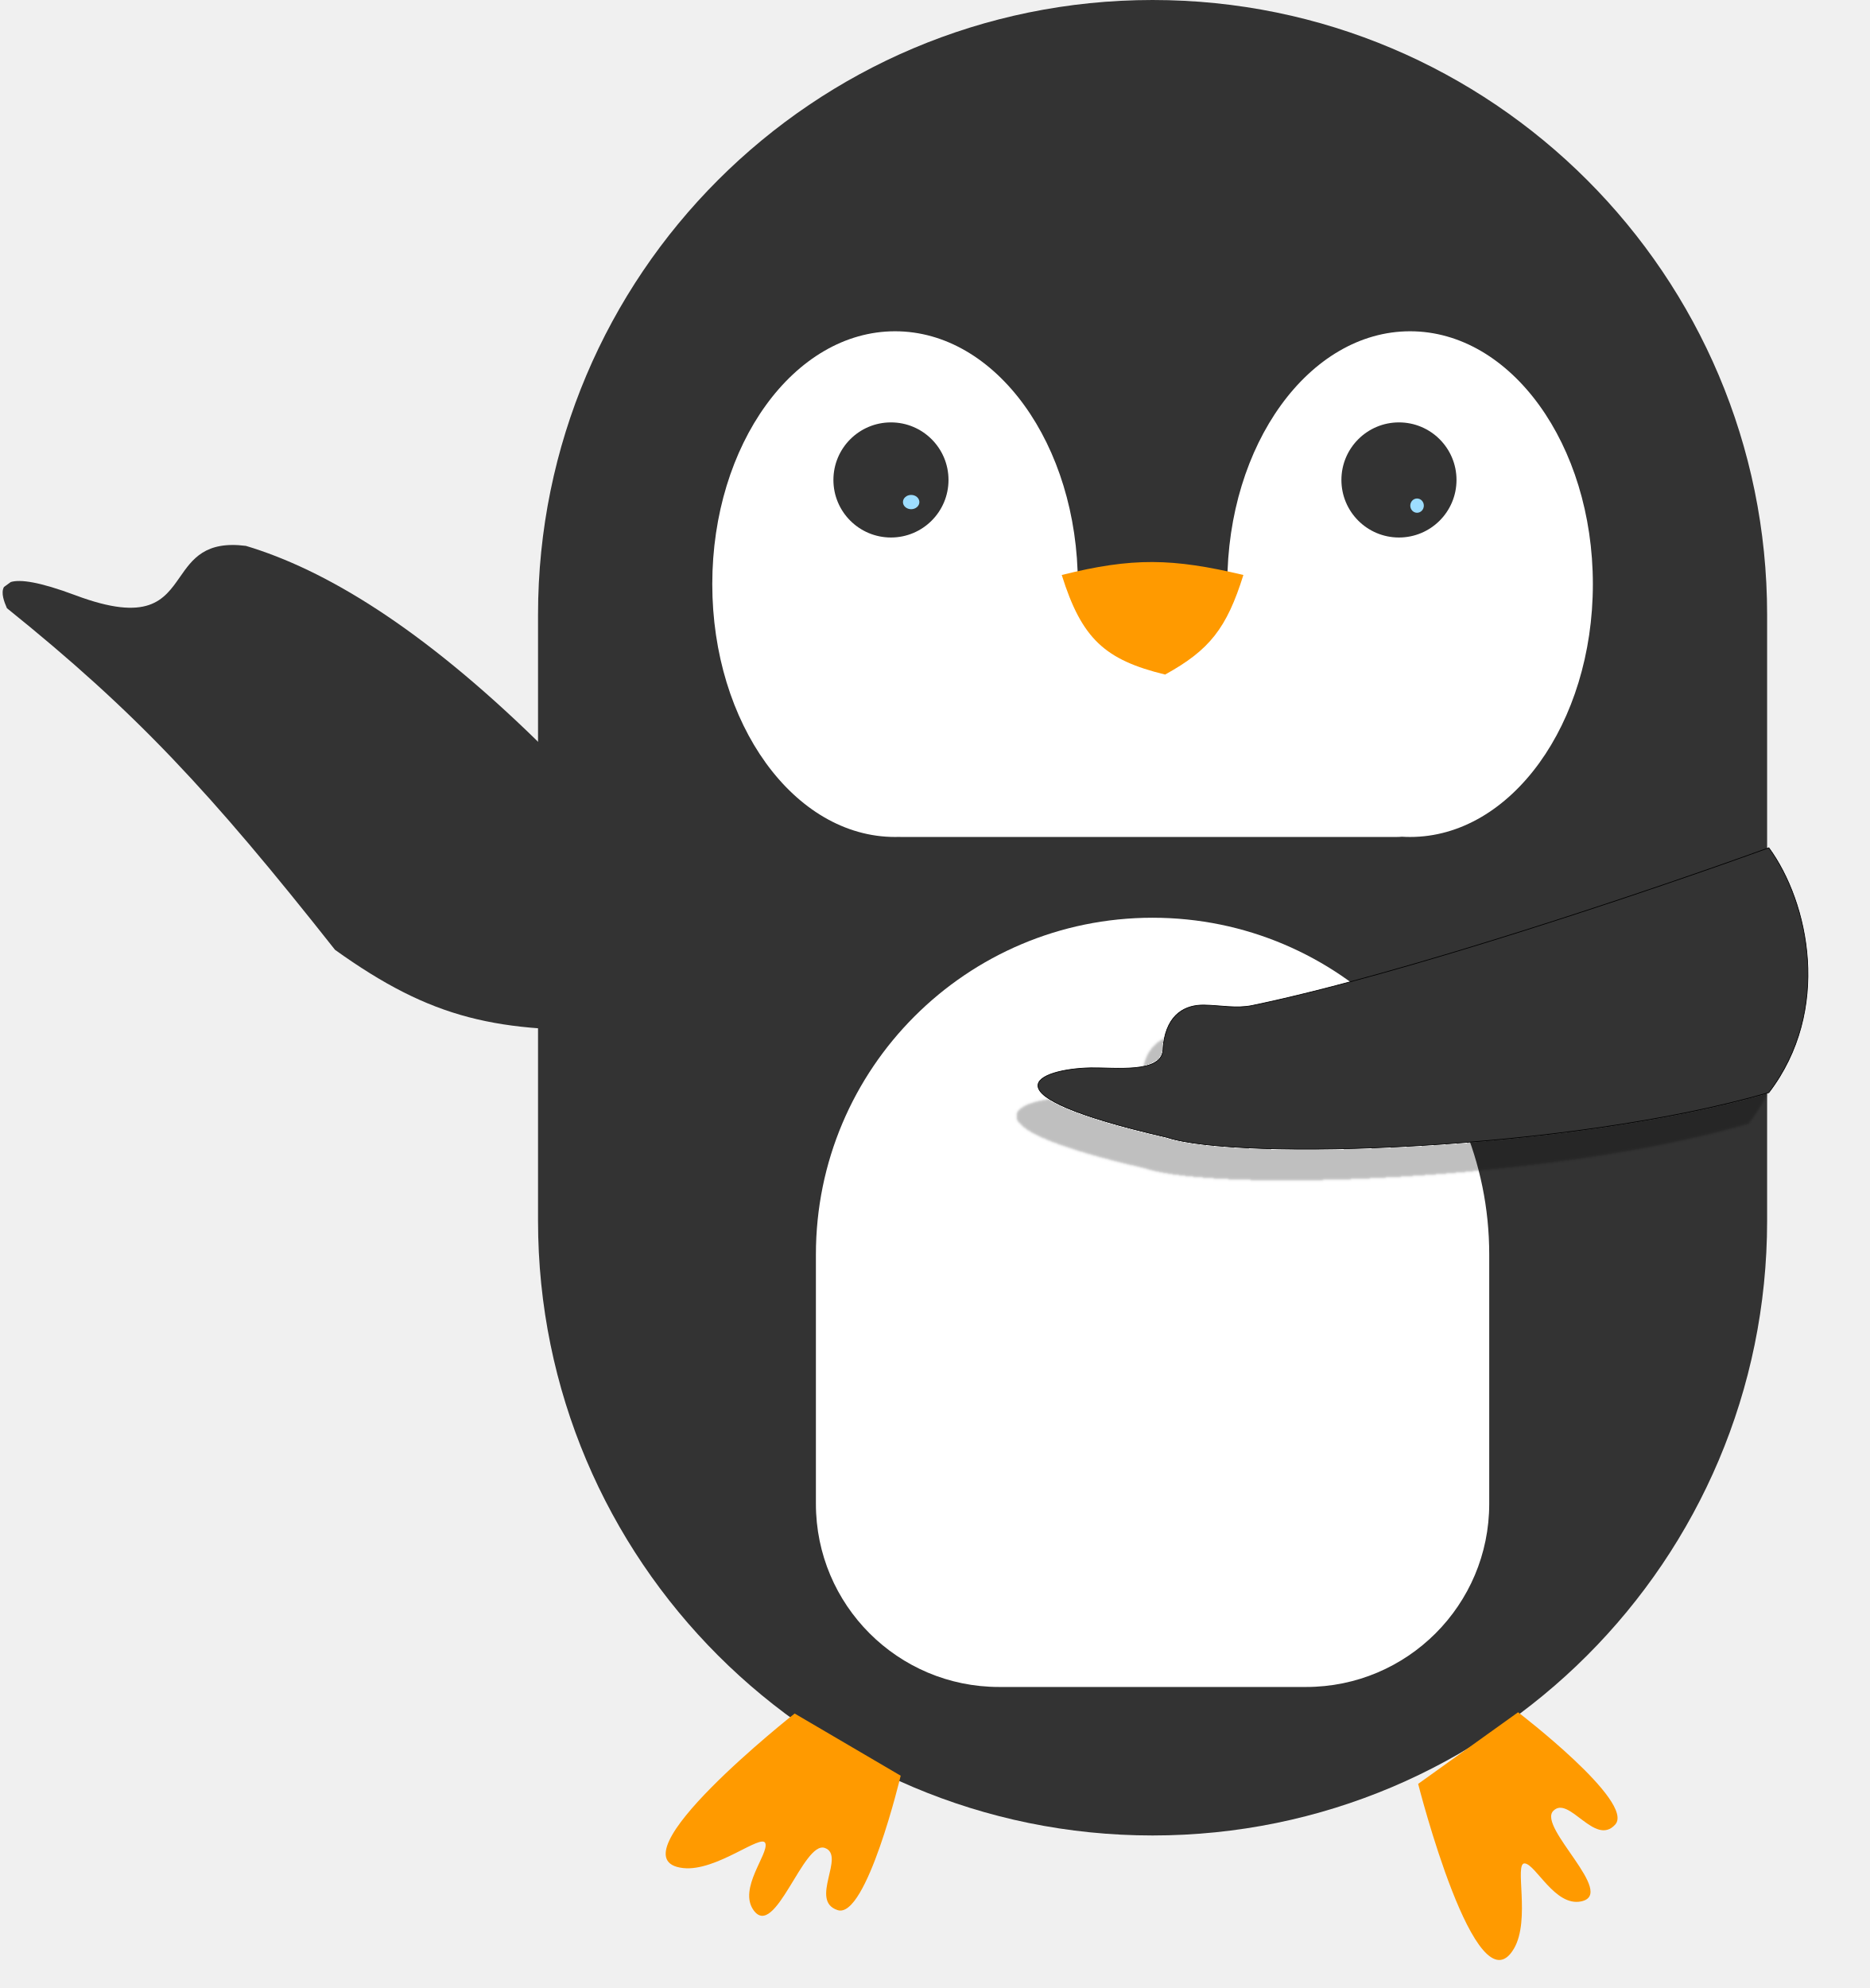
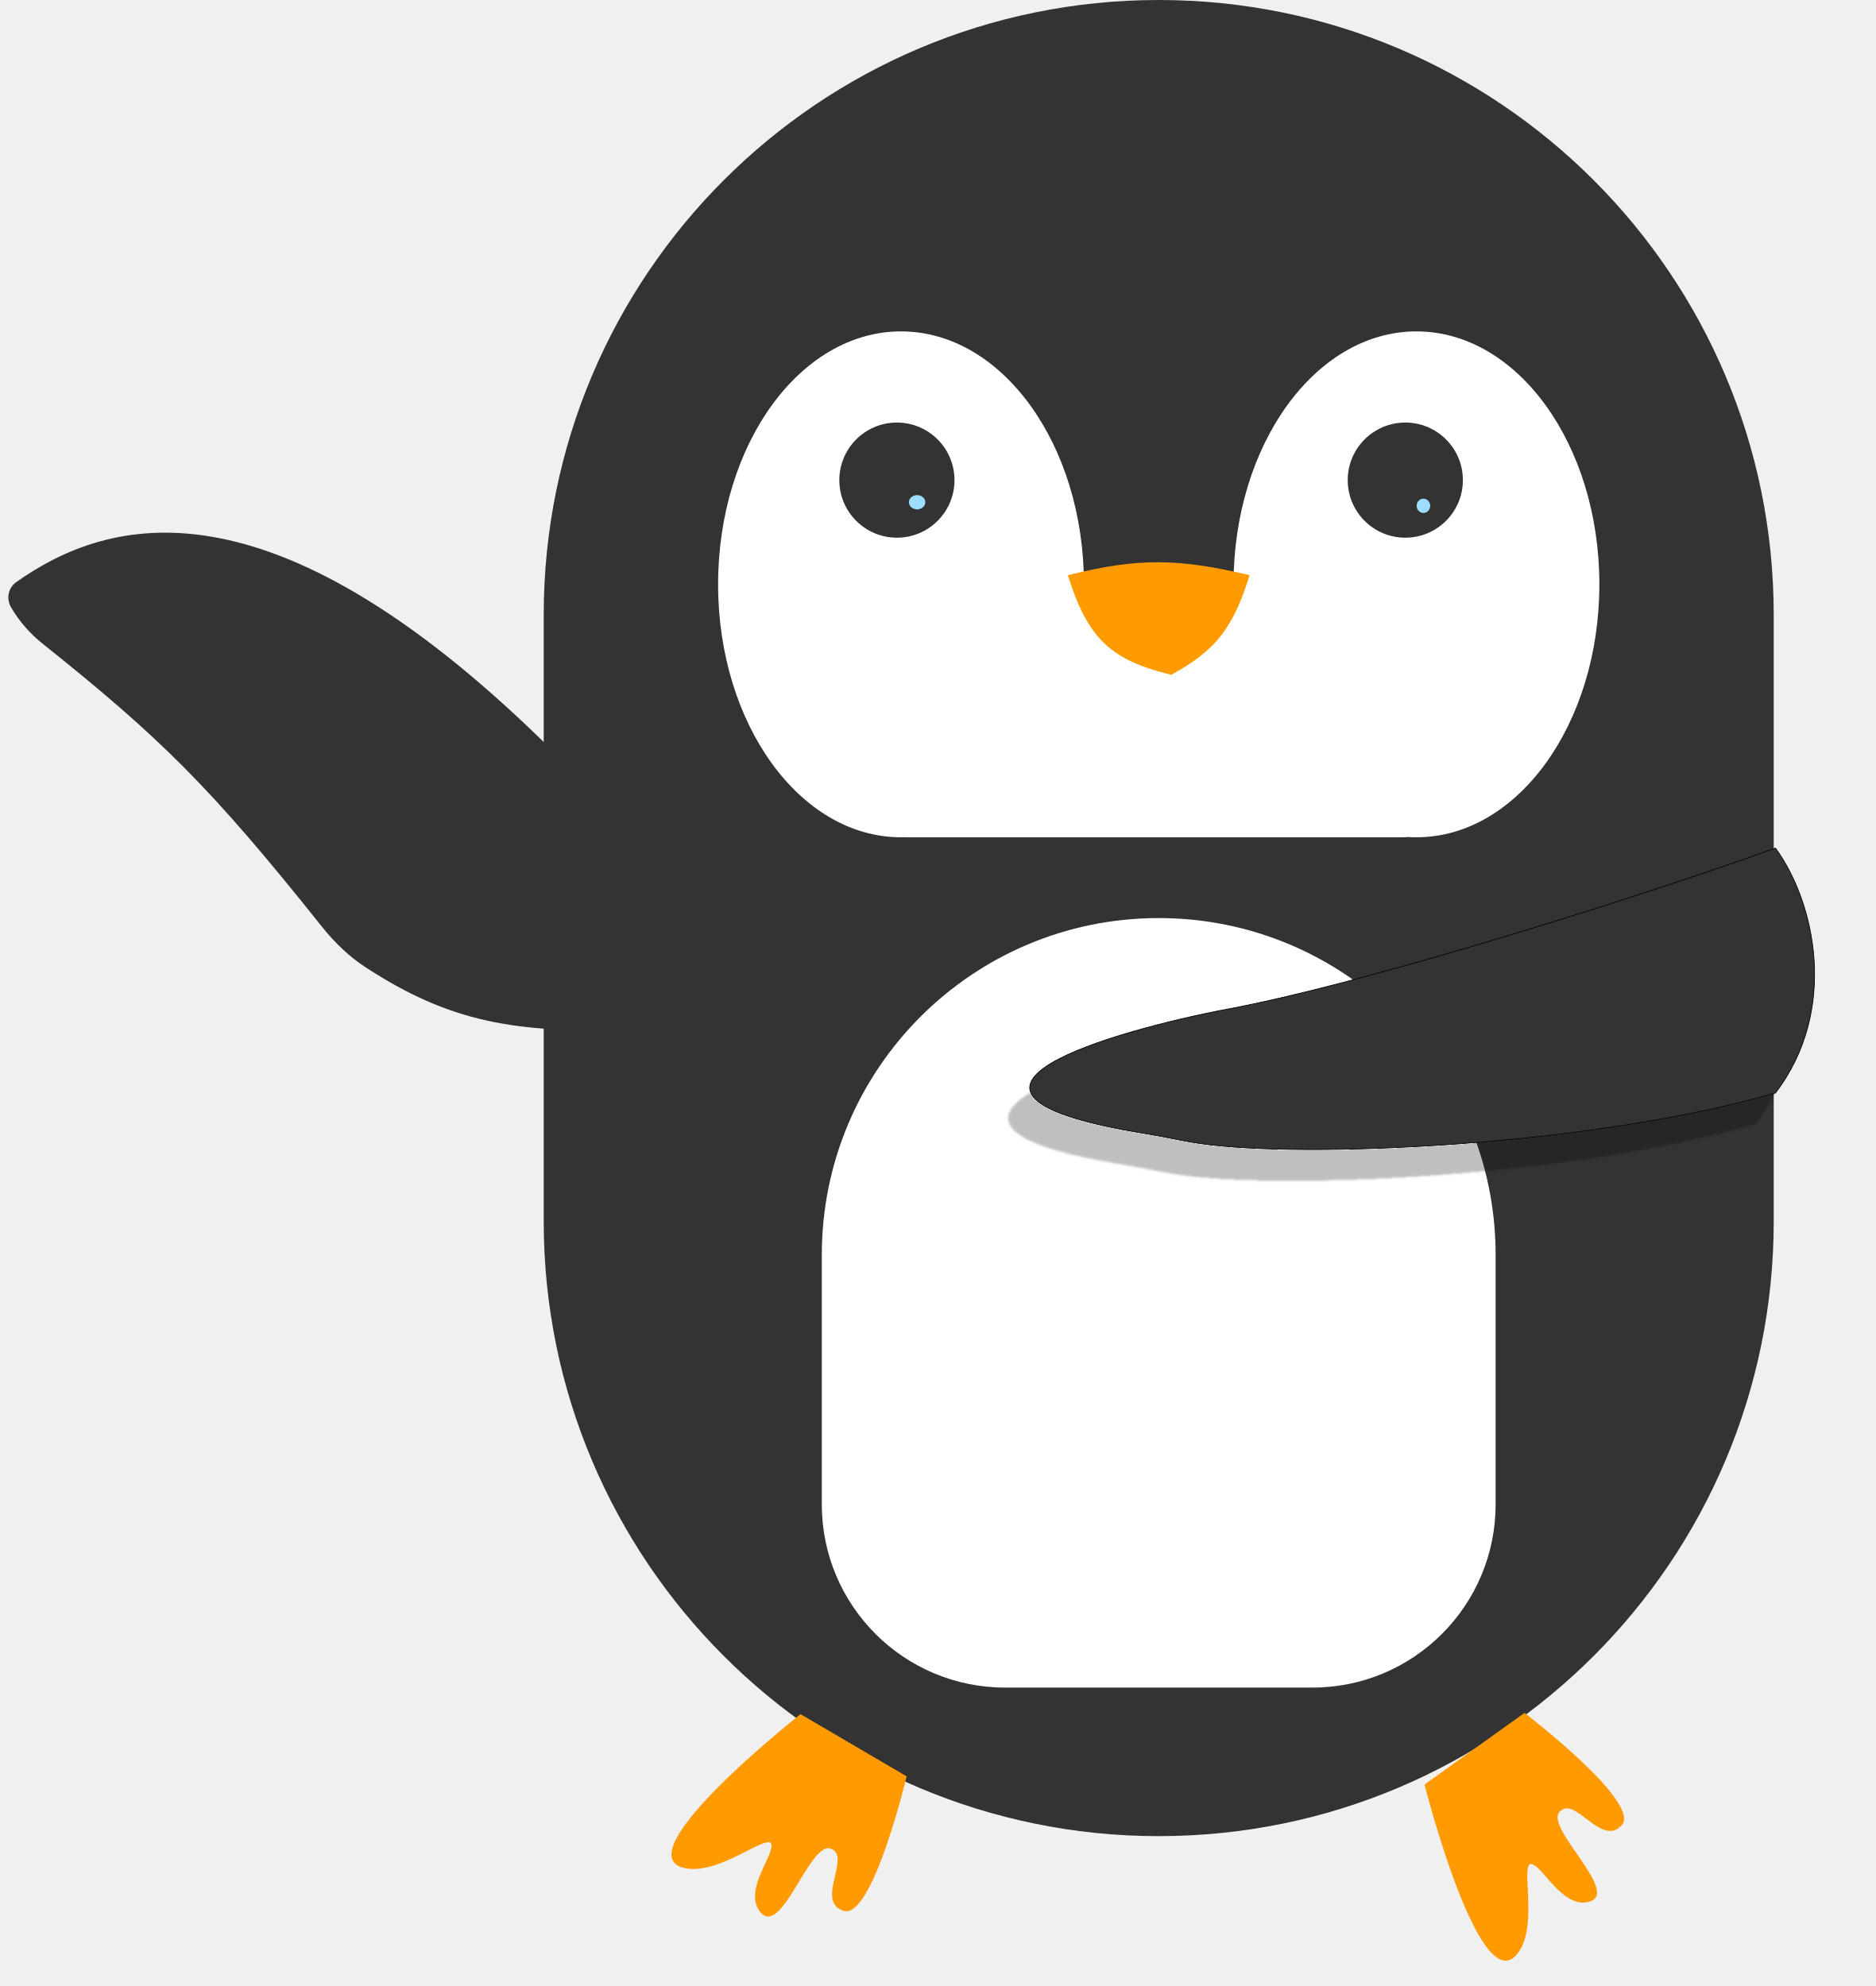
- <svg xmlns="http://www.w3.org/2000/svg" width="253" height="269" viewBox="0 0 253 269" fill="none">
-   <rect x="72.814" width="166.338" height="248.361" rx="83.169" fill="#333333" />
-   <path d="M92.447 252.77C82.439 251.643 107.543 231.86 107.543 231.86L121.895 240.274C121.895 240.274 117.259 259.736 113.358 258.462C109.456 257.189 114.512 251.079 111.626 250.049C108.739 249.018 104.87 262.539 101.975 258.462C99.9 255.541 104.041 250.863 103.583 249.43C103.125 247.997 96.959 253.279 92.447 252.77Z" fill="#FF9A00" />
-   <path d="M204.886 263.675C199.785 272.359 191.924 241.379 191.924 241.379L205.448 231.69C205.448 231.69 221.341 243.841 218.591 246.887C215.841 249.933 212.316 242.83 210.2 245.047C208.085 247.265 218.863 256.299 213.961 257.286C210.449 257.993 207.86 252.307 206.364 252.143C204.868 251.978 207.186 259.76 204.886 263.675Z" fill="#FF9A00" />
-   <path fill-rule="evenodd" clip-rule="evenodd" d="M145.87 79.038V79.038H166.096C166.096 60.143 177.171 44.825 190.833 44.825C204.494 44.825 215.569 60.143 215.569 79.039C215.569 97.934 204.494 113.252 190.833 113.252C190.46 113.252 190.089 113.241 189.721 113.218C189.477 113.241 189.231 113.252 188.982 113.252H121.978C121.864 113.252 121.752 113.25 121.64 113.245C121.471 113.25 121.302 113.252 121.133 113.252C107.471 113.252 96.396 97.934 96.396 79.038C96.396 60.143 107.471 44.825 121.133 44.825C134.795 44.825 145.87 60.143 145.87 79.038Z" fill="white" />
-   <path d="M168.273 77.802C158.683 75.525 153.28 75.408 143.69 77.802C146.4 86.45 149.535 89.289 157.679 91.276C163.702 87.958 166.017 85.009 168.273 77.802Z" fill="#FF9A00" />
-   <ellipse cx="120.577" cy="64.943" rx="7.788" ry="7.788" fill="#333333" />
-   <ellipse cx="189.327" cy="64.943" rx="7.788" ry="7.788" fill="#333333" />
-   <ellipse cx="191.777" cy="68.418" rx="0.917" ry="0.966" fill="#9DDDFF" />
-   <ellipse cx="123.311" cy="67.935" rx="1.111" ry="0.966" fill="#9DDDFF" />
-   <path d="M110.42 169.742C110.42 144.579 130.819 124.181 155.982 124.181V124.181C181.145 124.181 201.543 144.579 201.543 169.742V203.485C201.543 217.172 190.448 228.267 176.761 228.267H135.203C121.516 228.267 110.42 217.172 110.42 203.485V169.742Z" fill="white" />
-   <path fill-rule="evenodd" clip-rule="evenodd" d="M1.461 78.754C2.73 78.375 5.305 78.71 10.218 80.549C20.057 84.232 22.182 81.187 24.351 78.078C26.051 75.641 27.779 73.165 33.272 73.862C43.941 77.055 56.928 84.86 72.733 100.286C82.039 109.37 86.915 126.707 84.734 139.296C67.3 139.822 58.473 137.932 45.338 128.521C28.423 107.104 18.369 96.317 0.937 82.295C0.569 81.447 0.089 80.226 0.535 79.427C0.838 79.201 1.146 78.976 1.461 78.754Z" fill="#333333" />
-   <g filter="url(#filter0_d_891_14414)">
-     <path d="M169.454 136.057C190.011 131.807 224.159 120.239 239.384 114.714C244.811 122.148 247.899 136.69 239.384 147.841C212.11 155.747 167.479 157.079 157.913 153.898C132.183 147.996 140.594 144.62 147.627 144.491C150.825 144.432 157.15 145.282 157.391 142.093C157.414 141.786 157.402 141.649 157.44 141.343C157.967 137.111 160.522 135.961 162.943 135.995C165.121 136.026 167.321 136.498 169.454 136.057Z" fill="#333333" />
-     <path d="M169.454 136.057C190.011 131.807 224.159 120.239 239.384 114.714C244.811 122.148 247.899 136.69 239.384 147.841C212.11 155.747 167.479 157.079 157.913 153.898C132.183 147.996 140.594 144.62 147.627 144.491C150.825 144.432 157.15 145.282 157.391 142.093C157.414 141.786 157.402 141.649 157.44 141.343C157.967 137.111 160.522 135.961 162.943 135.995C165.121 136.026 167.321 136.498 169.454 136.057Z" stroke="black" stroke-width="0.094" />
+ <svg xmlns="http://www.w3.org/2000/svg" width="271" height="287" viewBox="0 0 271 287" fill="none">
+   <rect x="78.555" width="177.711" height="265.343" rx="88.855" fill="#333333" />
+   <path d="M99.532 270.054C88.839 268.849 115.659 247.714 115.659 247.714L130.993 256.703C130.993 256.703 126.04 277.496 121.872 276.135C117.704 274.775 123.105 268.247 120.021 267.146C116.938 266.045 112.804 280.49 109.711 276.135C107.494 273.014 111.919 268.017 111.429 266.485C110.94 264.954 104.352 270.597 99.532 270.054Z" fill="#FF9A00" />
+   <path d="M219.66 281.704C214.211 290.982 205.811 257.884 205.811 257.884L220.26 247.532C220.26 247.532 237.241 260.513 234.302 263.768C231.364 267.023 227.598 259.433 225.338 261.803C223.078 264.172 234.593 273.824 229.356 274.878C225.603 275.634 222.837 269.559 221.239 269.383C219.641 269.208 222.117 277.521 219.66 281.704Z" fill="#FF9A00" />
+   <path fill-rule="evenodd" clip-rule="evenodd" d="M204.646 120.996C219.241 120.996 231.074 104.631 231.074 84.443C231.074 64.255 219.241 47.89 204.646 47.89C190.05 47.89 178.217 64.255 178.217 84.443L156.607 84.443C156.607 64.255 144.774 47.89 130.178 47.89C115.582 47.89 103.75 64.255 103.75 84.443C103.75 104.631 115.582 120.996 130.178 120.996C130.36 120.996 130.541 120.994 130.722 120.989C130.841 120.994 130.961 120.996 131.082 120.996H202.668C202.934 120.996 203.198 120.984 203.458 120.96C203.852 120.984 204.248 120.996 204.646 120.996Z" fill="white" />
+   <path d="M180.543 83.122C170.298 80.69 164.525 80.564 154.28 83.122C157.174 92.361 160.524 95.394 169.225 97.517C175.66 93.972 178.133 90.822 180.543 83.122Z" fill="#FF9A00" />
+   <ellipse cx="129.585" cy="69.383" rx="8.32" ry="8.32" fill="#333333" />
+   <ellipse cx="203.037" cy="69.383" rx="8.32" ry="8.32" fill="#333333" />
+   <ellipse cx="205.654" cy="73.096" rx="0.98" ry="1.032" fill="#9DDDFF" />
+   <ellipse cx="132.506" cy="72.58" rx="1.186" ry="1.032" fill="#9DDDFF" />
+   <path d="M118.734 181.349C118.734 154.465 140.527 132.672 167.411 132.672V132.672C194.294 132.672 216.087 154.465 216.087 181.349V217.398C216.087 232.021 204.233 243.875 189.61 243.875H145.211C130.588 243.875 118.734 232.021 118.734 217.398V181.349Z" fill="white" />
+   <path d="M78.469 107.144C38.761 68.385 15.704 74.664 2.335 84.13C1.17 84.956 0.879 86.534 1.599 87.771C2.765 89.772 4.308 91.543 6.12 92.991C23.235 106.665 30.476 113.806 46.465 133.86C48.28 136.136 50.385 138.202 52.826 139.792C64.975 147.7 74.313 149.333 91.291 148.82C93.621 135.371 88.412 116.848 78.469 107.144Z" fill="#333333" />
+   <g filter="url(#filter0_d_896_14431)">
+     <path d="M176.164 146.05C197.538 142.214 239.355 128.785 256.516 122.557C262.314 130.5 265.614 146.036 256.516 157.95C230.161 165.589 188.637 167.483 173.381 165.261C170.745 164.877 168.125 164.254 165.494 163.83C130.946 158.256 157.736 149.731 176.164 146.05Z" fill="#333333" />
+     <path d="M176.164 146.05C197.538 142.214 239.355 128.785 256.516 122.557C262.314 130.5 265.614 146.036 256.516 157.95C230.161 165.589 188.637 167.483 173.381 165.261C170.745 164.877 168.125 164.254 165.494 163.83C130.946 158.256 157.736 149.731 176.164 146.05Z" stroke="black" stroke-width="0.1" />
  </g>
  <defs>
-     <filter id="filter0_d_891_14414" x="137.244" y="114.658" width="107.477" height="45.38" filterUnits="userSpaceOnUse" color-interpolation-filters="sRGB">
+     <filter id="filter0_d_896_14431" x="145.321" y="122.498" width="116.898" height="48.483" filterUnits="userSpaceOnUse" color-interpolation-filters="sRGB">
      <feFlood flood-opacity="0" result="BackgroundImageFix" />
      <feColorMatrix in="SourceAlpha" type="matrix" values="0 0 0 0 0 0 0 0 0 0 0 0 0 0 0 0 0 0 127 0" result="hardAlpha" />
-       <feOffset dx="-2.808" dy="4.118" />
-       <feGaussianBlur stdDeviation="0.187" />
+       <feOffset dx="-3" dy="4.4" />
+       <feGaussianBlur stdDeviation="0.2" />
      <feComposite in2="hardAlpha" operator="out" />
      <feColorMatrix type="matrix" values="0 0 0 0 0 0 0 0 0 0 0 0 0 0 0 0 0 0 0.25 0" />
-       <feBlend mode="normal" in2="BackgroundImageFix" result="effect1_dropShadow_891_14414" />
-       <feBlend mode="normal" in="SourceGraphic" in2="effect1_dropShadow_891_14414" result="shape" />
+       <feBlend mode="normal" in2="BackgroundImageFix" result="effect1_dropShadow_896_14431" />
+       <feBlend mode="normal" in="SourceGraphic" in2="effect1_dropShadow_896_14431" result="shape" />
    </filter>
  </defs>
</svg>
